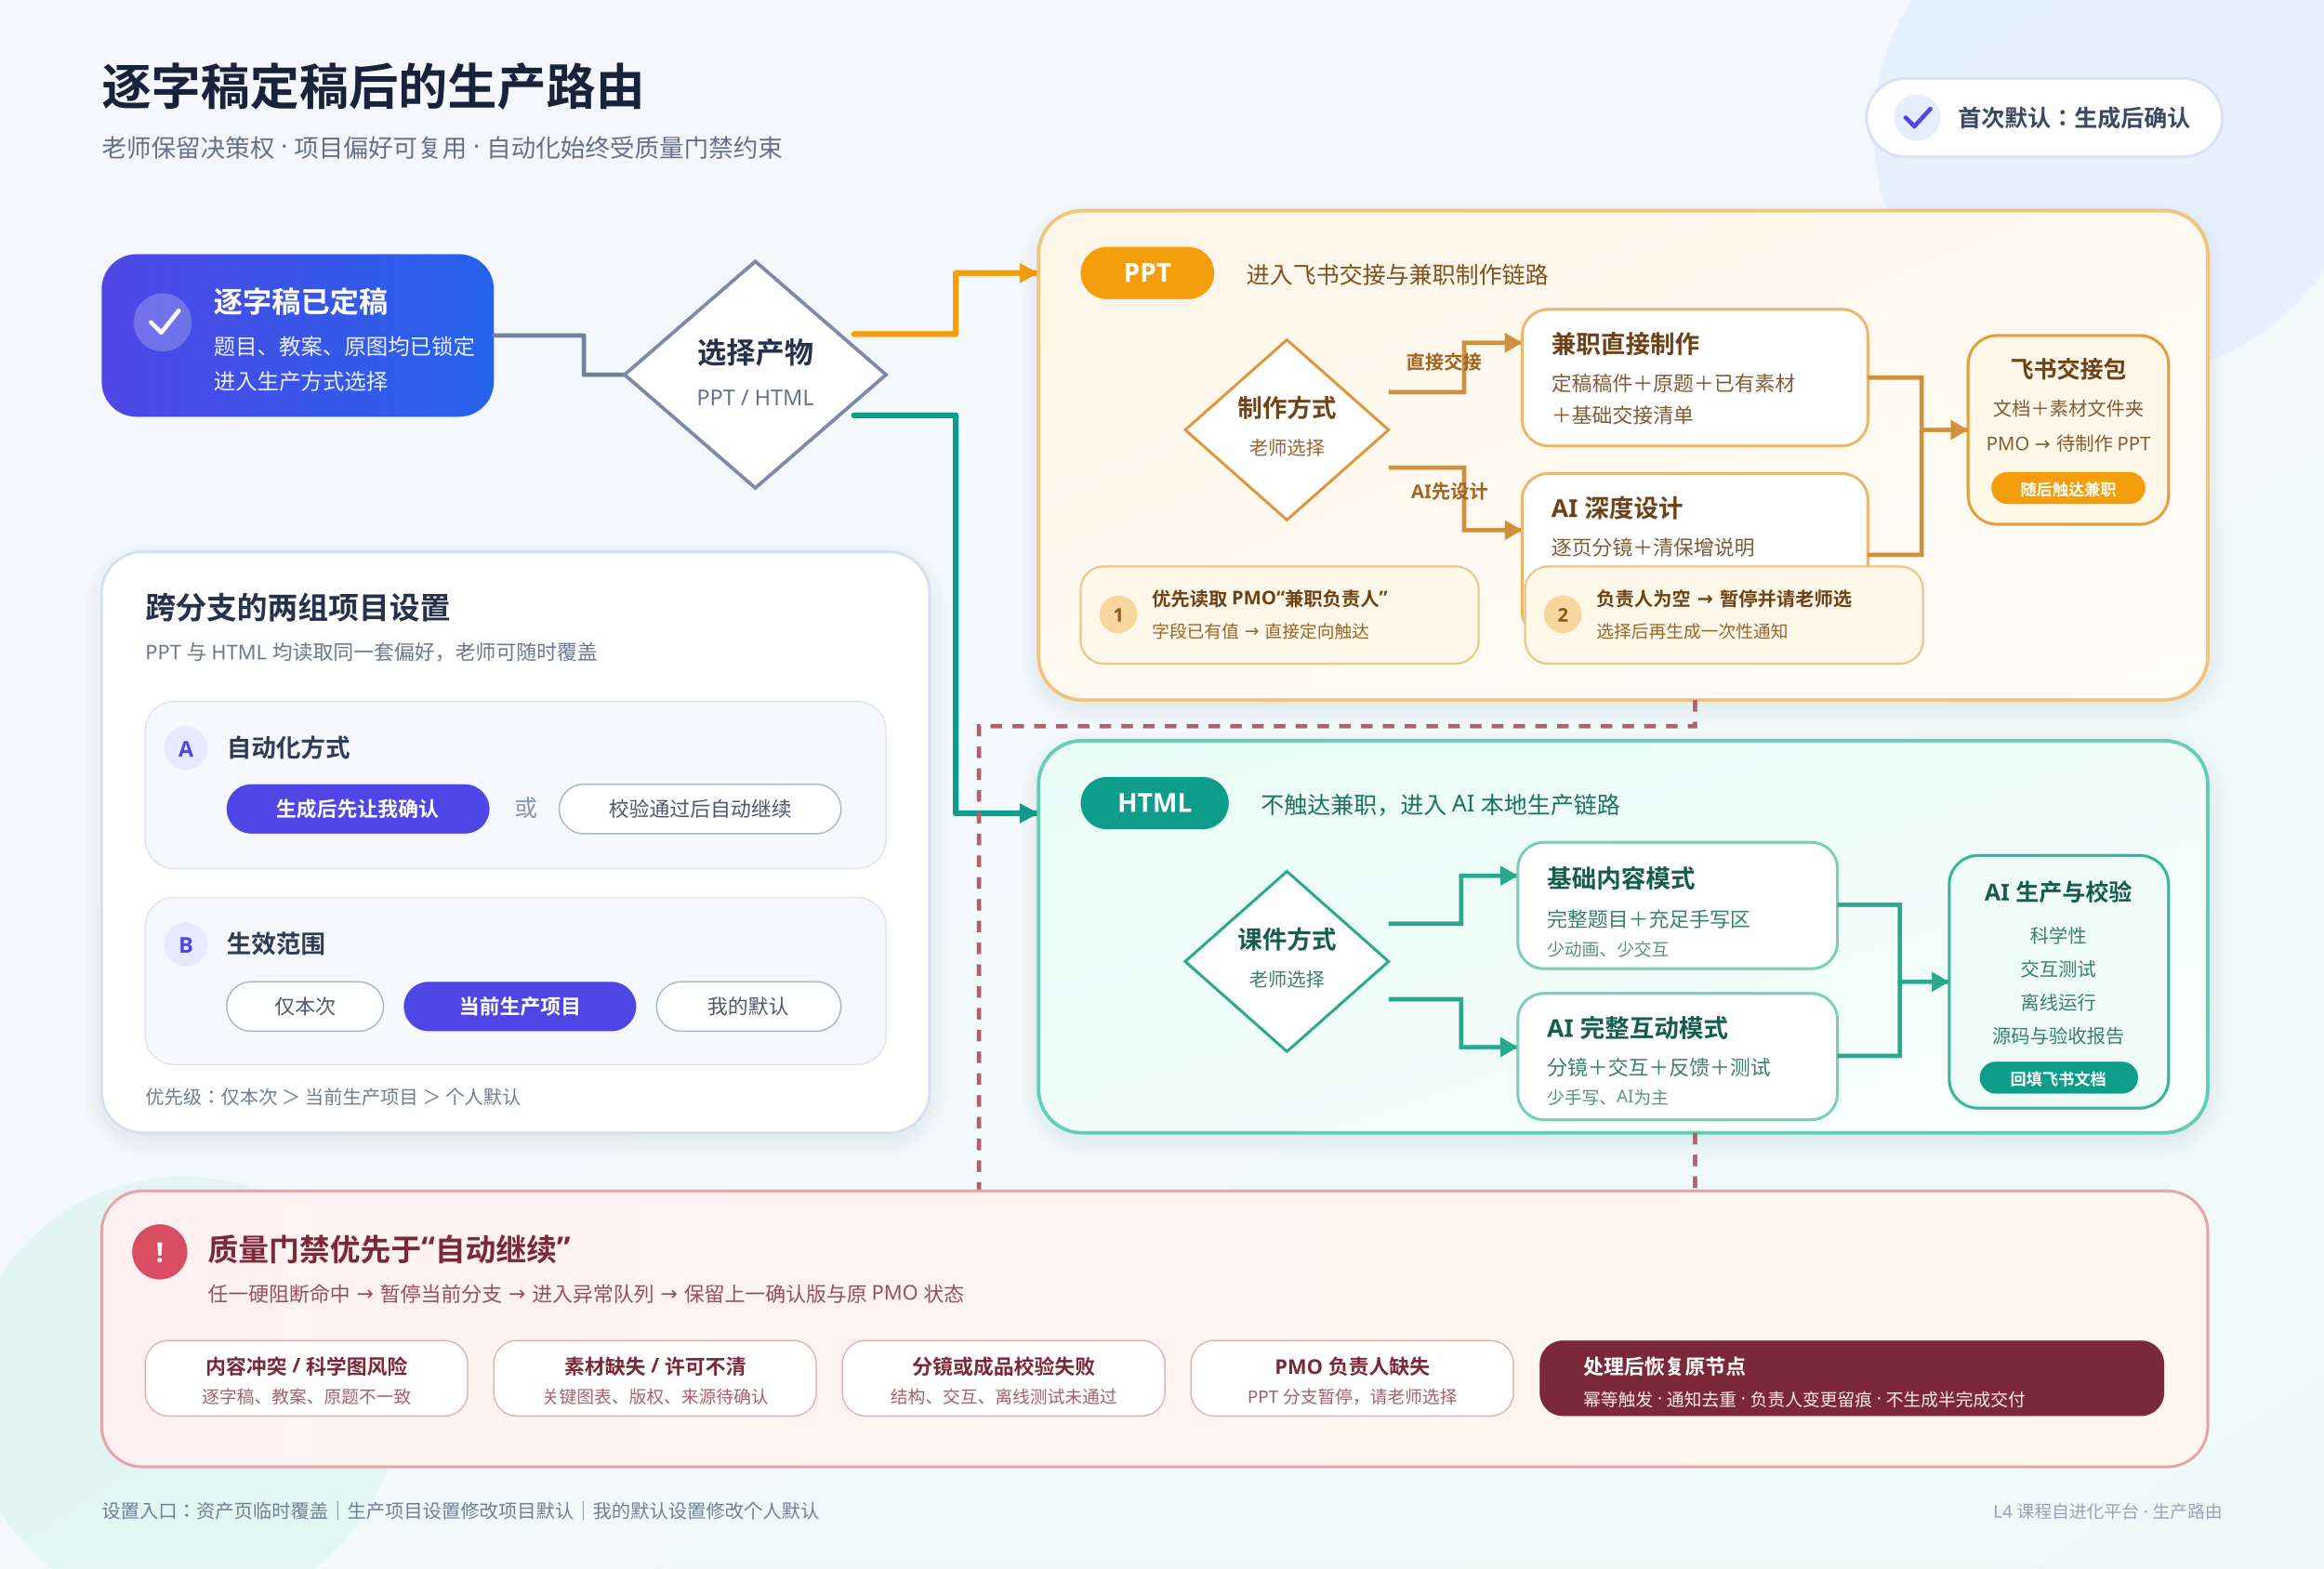
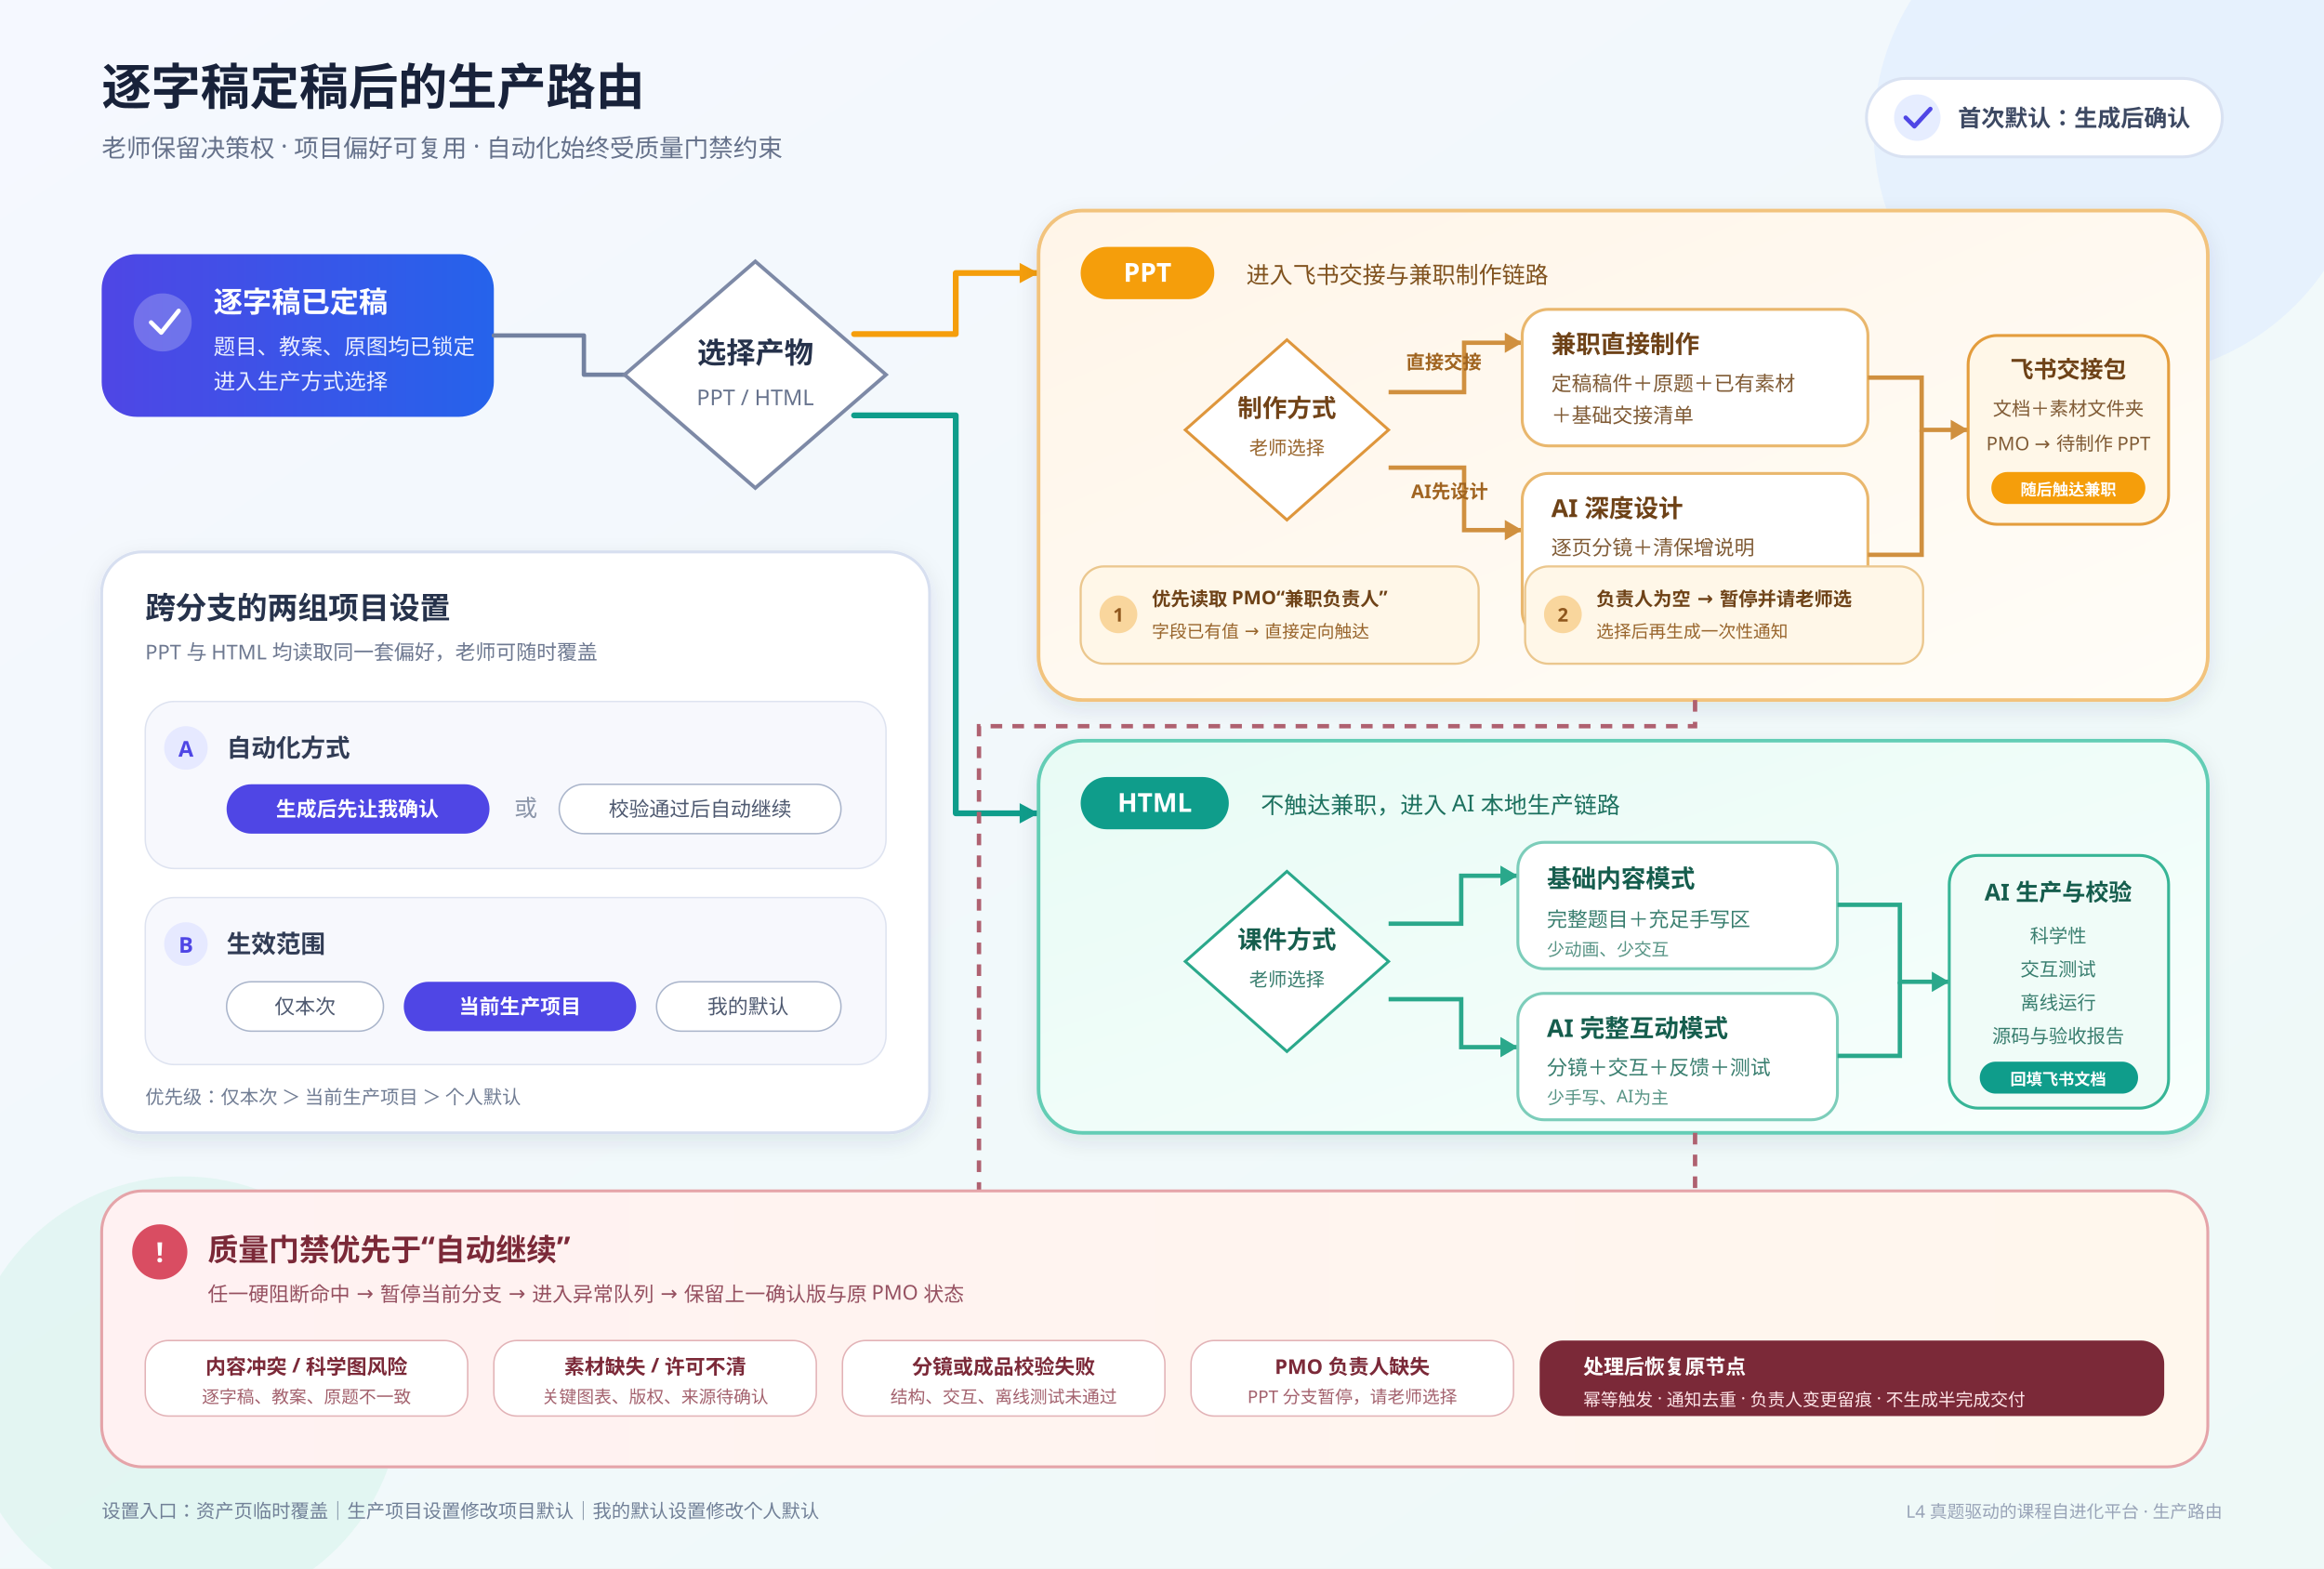
<svg xmlns="http://www.w3.org/2000/svg" viewBox="0 0 1600 1080" width="1600" height="1080" font-family="Noto Sans SC, PingFang SC, Microsoft YaHei, sans-serif">
  <defs>
    <linearGradient id="bg" x1="0" y1="0" x2="1" y2="1">
      <stop offset="0" stop-color="#F5F8FF" />
      <stop offset="1" stop-color="#EEF9F7" />
    </linearGradient>
    <linearGradient id="hero" x1="0" y1="0" x2="1" y2="0">
      <stop offset="0" stop-color="#4F46E5" />
      <stop offset="1" stop-color="#2563EB" />
    </linearGradient>
    <linearGradient id="ppt" x1="0" y1="0" x2="1" y2="1">
      <stop offset="0" stop-color="#FFF5E8" />
      <stop offset="1" stop-color="#FFFDF8" />
    </linearGradient>
    <linearGradient id="html" x1="0" y1="0" x2="1" y2="1">
      <stop offset="0" stop-color="#E8FBF5" />
      <stop offset="1" stop-color="#F8FFFD" />
    </linearGradient>
    <linearGradient id="danger" x1="0" y1="0" x2="1" y2="0">
      <stop offset="0" stop-color="#FFF1F2" />
      <stop offset="1" stop-color="#FFF7ED" />
    </linearGradient>
    <filter id="cardShadow" x="-10%" y="-10%" width="120%" height="130%">
      <feDropShadow dx="0" dy="5" stdDeviation="7" flood-color="#24324A" flood-opacity="0.10" />
    </filter>
  </defs>
  <rect x="0" y="0" width="1600" height="1080" fill="url(#bg)" />
  <circle cx="1460" cy="90" r="170" fill="#DDEBFF" opacity="0.55" />
  <circle cx="126" cy="960" r="150" fill="#D9F4EC" opacity="0.6" />
  <text x="70" y="72" font-size="34" font-weight="700" fill="#18223A">逐字稿定稿后的生产路由</text>
  <text x="70" y="108" font-size="17" fill="#65718A">老师保留决策权 · 项目偏好可复用 · 自动化始终受质量门禁约束</text>
  <rect x="1285" y="54" width="245" height="54" rx="27" fill="#FFFFFF" stroke="#D9E2F2" stroke-width="2" />
  <circle cx="1320" cy="81" r="16" fill="#E6EDFF" />
  <path d="M1312 81 L1318 87 L1329 75" fill="none" stroke="#4F46E5" stroke-width="3" stroke-linecap="round" stroke-linejoin="round" />
  <text x="1348" y="87" font-size="16" font-weight="600" fill="#3D4963">首次默认：生成后确认</text>
  <rect x="70" y="175" width="270" height="112" rx="24" fill="url(#hero)" />
  <circle cx="112" cy="222" r="20" fill="#FFFFFF" opacity="0.22" />
  <path d="M104 222 L111 229 L123 214" fill="none" stroke="#FFFFFF" stroke-width="3" stroke-linecap="round" stroke-linejoin="round" />
  <text x="147" y="215" font-size="20" font-weight="700" fill="#FFFFFF">逐字稿已定稿</text>
  <text x="147" y="244" font-size="15" fill="#E9EEFF">题目、教案、原图均已锁定</text>
  <text x="147" y="268" font-size="15" fill="#E9EEFF">进入生产方式选择</text>
  <polyline points="340,231 402,231 402,258 451,258" fill="none" stroke="#7281A0" stroke-width="3" stroke-linecap="round" stroke-linejoin="round" />
  <polygon points="451,258 439,251 439,265" fill="#7281A0" />
  <polygon points="520,180 610,258 520,336 430,258" fill="#FFFFFF" stroke="#7D89A6" stroke-width="2.5" />
  <text x="520" y="250" text-anchor="middle" font-size="20" font-weight="700" fill="#26324B">选择产物</text>
  <text x="520" y="279" text-anchor="middle" font-size="15" fill="#67738D">PPT / HTML</text>
  <polyline points="588,230 658,230 658,188 715,188" fill="none" stroke="#F59E0B" stroke-width="4" stroke-linecap="round" stroke-linejoin="round" />
  <polygon points="715,188 702,181 702,195" fill="#F59E0B" />
  <rect x="715" y="145" width="805" height="337" rx="30" fill="url(#ppt)" stroke="#F2C37D" stroke-width="2.5" filter="url(#cardShadow)" />
  <rect x="744" y="170" width="92" height="36" rx="18" fill="#F59E0B" />
  <text x="790" y="194" text-anchor="middle" font-size="18" font-weight="700" fill="#FFFFFF">PPT</text>
  <text x="858" y="195" font-size="16" fill="#80521E">进入飞书交接与兼职制作链路</text>
  <polygon points="886,234 956,296 886,358 816,296" fill="#FFFFFF" stroke="#DE963C" stroke-width="2" />
  <text x="886" y="287" text-anchor="middle" font-size="17" font-weight="700" fill="#714318">制作方式</text>
  <text x="886" y="313" text-anchor="middle" font-size="13" fill="#98652C">老师选择</text>
  <polyline points="956,270 1008,270 1008,236 1048,236" fill="none" stroke="#D0903F" stroke-width="3" />
  <polygon points="1048,236 1036,229 1036,243" fill="#D0903F" />
  <text x="994" y="254" text-anchor="middle" font-size="13" font-weight="600" fill="#A06420">直接交接</text>
  <rect x="1048" y="213" width="238" height="94" rx="18" fill="#FFFFFF" stroke="#E9B76D" stroke-width="2" />
  <text x="1068" y="243" font-size="17" font-weight="700" fill="#6E4217">兼职直接制作</text>
  <text x="1068" y="269" font-size="14" fill="#805B35">定稿稿件＋原题＋已有素材</text>
  <text x="1068" y="291" font-size="14" fill="#805B35">＋基础交接清单</text>
  <polyline points="956,322 1008,322 1008,365 1048,365" fill="none" stroke="#D0903F" stroke-width="3" />
  <polygon points="1048,365 1036,358 1036,372" fill="#D0903F" />
  <text x="998" y="343" text-anchor="middle" font-size="13" font-weight="600" fill="#A06420">AI先设计</text>
  <rect x="1048" y="326" width="238" height="113" rx="18" fill="#FFFFFF" stroke="#E9B76D" stroke-width="2" />
  <text x="1068" y="356" font-size="17" font-weight="700" fill="#6E4217">AI 深度设计</text>
  <text x="1068" y="382" font-size="14" fill="#805B35">逐页分镜＋清保增说明</text>
  <text x="1068" y="404" font-size="14" fill="#805B35">＋素材包＋制作提示</text>
  <rect x="1068" y="414" width="166" height="18" rx="9" fill="#FFF0D9" />
  <text x="1151" y="427" text-anchor="middle" font-size="11" fill="#A06420">是否审核由项目偏好决定</text>
  <polyline points="1286,260 1323,260 1323,296 1355,296" fill="none" stroke="#D0903F" stroke-width="3" />
  <polyline points="1286,382 1323,382 1323,296" fill="none" stroke="#D0903F" stroke-width="3" />
  <polygon points="1355,296 1343,289 1343,303" fill="#D0903F" />
  <rect x="1355" y="231" width="138" height="130" rx="20" fill="#FFF7E8" stroke="#E49D3D" stroke-width="2" />
  <text x="1424" y="260" text-anchor="middle" font-size="16" font-weight="700" fill="#6E4217">飞书交接包</text>
  <text x="1424" y="286" text-anchor="middle" font-size="13" fill="#805B35">文档＋素材文件夹</text>
  <text x="1424" y="310" text-anchor="middle" font-size="13" fill="#805B35">PMO → 待制作 PPT</text>
  <rect x="1371" y="325" width="106" height="22" rx="11" fill="#F59E0B" />
  <text x="1424" y="341" text-anchor="middle" font-size="11" font-weight="600" fill="#FFFFFF">随后触达兼职</text>
  <rect x="744" y="390" width="274" height="67" rx="16" fill="#FFF7E8" stroke="#EBC78E" stroke-width="1.5" />
  <circle cx="770" cy="423" r="13" fill="#F9D69D" />
  <text x="770" y="428" text-anchor="middle" font-size="13" font-weight="700" fill="#8F571D">1</text>
  <text x="793" y="417" font-size="13" font-weight="600" fill="#6E4217">优先读取 PMO“兼职负责人”</text>
  <text x="793" y="439" font-size="12" fill="#98652C">字段已有值 → 直接定向触达</text>
  <rect x="1050" y="390" width="274" height="67" rx="16" fill="#FFF7E8" stroke="#EBC78E" stroke-width="1.5" />
  <circle cx="1076" cy="423" r="13" fill="#F9D69D" />
  <text x="1076" y="428" text-anchor="middle" font-size="13" font-weight="700" fill="#8F571D">2</text>
  <text x="1099" y="417" font-size="13" font-weight="600" fill="#6E4217">负责人为空 → 暂停并请老师选</text>
  <text x="1099" y="439" font-size="12" fill="#98652C">选择后再生成一次性通知</text>
  <polyline points="588,286 658,286 658,560 715,560" fill="none" stroke="#0F9D8B" stroke-width="4" stroke-linecap="round" stroke-linejoin="round" />
  <polygon points="715,560 702,553 702,567" fill="#0F9D8B" />
  <rect x="715" y="510" width="805" height="270" rx="30" fill="url(#html)" stroke="#64CDB5" stroke-width="2.5" filter="url(#cardShadow)" />
  <rect x="744" y="535" width="102" height="36" rx="18" fill="#0F9D8B" />
  <text x="795" y="559" text-anchor="middle" font-size="18" font-weight="700" fill="#FFFFFF">HTML</text>
  <text x="868" y="560" font-size="16" fill="#1D715F">不触达兼职，进入 AI 本地生产链路</text>
  <polygon points="886,600 956,662 886,724 816,662" fill="#FFFFFF" stroke="#2AA88B" stroke-width="2" />
  <text x="886" y="653" text-anchor="middle" font-size="17" font-weight="700" fill="#155D4D">课件方式</text>
  <text x="886" y="679" text-anchor="middle" font-size="13" fill="#397E6F">老师选择</text>
  <polyline points="956,636 1006,636 1006,603 1045,603" fill="none" stroke="#2AA88B" stroke-width="3" />
  <polygon points="1045,603 1033,596 1033,610" fill="#2AA88B" />
  <rect x="1045" y="580" width="220" height="87" rx="18" fill="#FFFFFF" stroke="#7CCDBA" stroke-width="2" />
  <text x="1065" y="611" font-size="17" font-weight="700" fill="#155D4D">基础内容模式</text>
  <text x="1065" y="638" font-size="14" fill="#397E6F">完整题目＋充足手写区</text>
  <text x="1065" y="658" font-size="12" fill="#579485">少动画、少交互</text>
  <polyline points="956,688 1006,688 1006,721 1045,721" fill="none" stroke="#2AA88B" stroke-width="3" />
  <polygon points="1045,721 1033,714 1033,728" fill="#2AA88B" />
  <rect x="1045" y="684" width="220" height="87" rx="18" fill="#FFFFFF" stroke="#7CCDBA" stroke-width="2" />
  <text x="1065" y="714" font-size="17" font-weight="700" fill="#155D4D">AI 完整互动模式</text>
  <text x="1065" y="740" font-size="14" fill="#397E6F">分镜＋交互＋反馈＋测试</text>
  <text x="1065" y="760" font-size="12" fill="#579485">少手写、AI为主</text>
  <polyline points="1265,623 1308,623 1308,676 1342,676" fill="none" stroke="#2AA88B" stroke-width="3" />
  <polyline points="1265,727 1308,727 1308,676" fill="none" stroke="#2AA88B" stroke-width="3" />
  <polygon points="1342,676 1330,669 1330,683" fill="#2AA88B" />
  <rect x="1342" y="589" width="151" height="174" rx="20" fill="#F0FCF8" stroke="#37B596" stroke-width="2" />
  <text x="1417" y="620" text-anchor="middle" font-size="16" font-weight="700" fill="#155D4D">AI 生产与校验</text>
  <text x="1417" y="649" text-anchor="middle" font-size="13" fill="#397E6F">科学性</text>
  <text x="1417" y="672" text-anchor="middle" font-size="13" fill="#397E6F">交互测试</text>
  <text x="1417" y="695" text-anchor="middle" font-size="13" fill="#397E6F">离线运行</text>
  <text x="1417" y="718" text-anchor="middle" font-size="13" fill="#397E6F">源码与验收报告</text>
  <rect x="1363" y="731" width="109" height="22" rx="11" fill="#0F9D8B" />
  <text x="1417" y="747" text-anchor="middle" font-size="11" font-weight="600" fill="#FFFFFF">回填飞书文档</text>
  <rect x="70" y="380" width="570" height="400" rx="28" fill="#FFFFFF" stroke="#D7DFF0" stroke-width="2" filter="url(#cardShadow)" />
  <text x="100" y="426" font-size="21" font-weight="700" fill="#26324B">跨分支的两组项目设置</text>
  <text x="100" y="454" font-size="14" fill="#6D7890">PPT 与 HTML 均读取同一套偏好，老师可随时覆盖</text>
  <rect x="100" y="483" width="510" height="115" rx="20" fill="#F7F8FD" stroke="#DEE3F0" />
  <circle cx="128" cy="515" r="15" fill="#E6E9FF" />
  <text x="128" y="521" text-anchor="middle" font-size="15" font-weight="700" fill="#4F46E5">A</text>
  <text x="156" y="521" font-size="17" font-weight="700" fill="#313C55">自动化方式</text>
  <rect x="156" y="540" width="181" height="34" rx="17" fill="#4F46E5" />
  <text x="246" y="562" text-anchor="middle" font-size="14" font-weight="600" fill="#FFFFFF">生成后先让我确认</text>
  <text x="354" y="562" font-size="16" fill="#8B95A9">或</text>
  <rect x="385" y="540" width="194" height="34" rx="17" fill="#FFFFFF" stroke="#AAB5CB" />
  <text x="482" y="562" text-anchor="middle" font-size="14" fill="#4E5970">校验通过后自动继续</text>
  <rect x="100" y="618" width="510" height="115" rx="20" fill="#F7F8FD" stroke="#DEE3F0" />
  <circle cx="128" cy="650" r="15" fill="#E6E9FF" />
  <text x="128" y="656" text-anchor="middle" font-size="15" font-weight="700" fill="#4F46E5">B</text>
  <text x="156" y="656" font-size="17" font-weight="700" fill="#313C55">生效范围</text>
  <rect x="156" y="676" width="108" height="34" rx="17" fill="#FFFFFF" stroke="#AAB5CB" />
  <text x="210" y="698" text-anchor="middle" font-size="14" fill="#4E5970">仅本次</text>
  <rect x="278" y="676" width="160" height="34" rx="17" fill="#4F46E5" />
  <text x="358" y="698" text-anchor="middle" font-size="14" font-weight="600" fill="#FFFFFF">当前生产项目</text>
  <rect x="452" y="676" width="127" height="34" rx="17" fill="#FFFFFF" stroke="#AAB5CB" />
  <text x="515" y="698" text-anchor="middle" font-size="14" fill="#4E5970">我的默认</text>
  <text x="100" y="760" font-size="13" fill="#707C93">优先级：仅本次 ＞ 当前生产项目 ＞ 个人默认</text>
  <polyline points="1167,482 1167,500 674,500 674,829 750,829" fill="none" stroke="#AF6170" stroke-width="3" stroke-dasharray="8 7" />
  <polyline points="1167,780 1167,829 750,829" fill="none" stroke="#AF6170" stroke-width="3" stroke-dasharray="8 7" />
  <polygon points="750,829 738,822 738,836" fill="#AF6170" />
  <rect x="70" y="820" width="1450" height="190" rx="28" fill="url(#danger)" stroke="#E5A4A9" stroke-width="2" />
  <circle cx="110" cy="862" r="19" fill="#D94D62" />
  <text x="110" y="869" text-anchor="middle" font-size="19" font-weight="700" fill="#FFFFFF">!</text>
  <text x="143" y="868" font-size="21" font-weight="700" fill="#7B2938">质量门禁优先于“自动继续”</text>
  <text x="143" y="896" font-size="14" fill="#955060">任一硬阻断命中 → 暂停当前分支 → 进入异常队列 → 保留上一确认版与原 PMO 状态</text>
  <rect x="100" y="923" width="222" height="52" rx="16" fill="#FFFFFF" stroke="#E2B2B6" />
  <text x="211" y="946" text-anchor="middle" font-size="14" font-weight="600" fill="#7B2938">内容冲突 / 科学图风险</text>
  <text x="211" y="966" text-anchor="middle" font-size="12" fill="#A3616D">逐字稿、教案、原题不一致</text>
  <rect x="340" y="923" width="222" height="52" rx="16" fill="#FFFFFF" stroke="#E2B2B6" />
  <text x="451" y="946" text-anchor="middle" font-size="14" font-weight="600" fill="#7B2938">素材缺失 / 许可不清</text>
  <text x="451" y="966" text-anchor="middle" font-size="12" fill="#A3616D">关键图表、版权、来源待确认</text>
  <rect x="580" y="923" width="222" height="52" rx="16" fill="#FFFFFF" stroke="#E2B2B6" />
  <text x="691" y="946" text-anchor="middle" font-size="14" font-weight="600" fill="#7B2938">分镜或成品校验失败</text>
  <text x="691" y="966" text-anchor="middle" font-size="12" fill="#A3616D">结构、交互、离线测试未通过</text>
  <rect x="820" y="923" width="222" height="52" rx="16" fill="#FFFFFF" stroke="#E2B2B6" />
  <text x="931" y="946" text-anchor="middle" font-size="14" font-weight="600" fill="#7B2938">PMO 负责人缺失</text>
  <text x="931" y="966" text-anchor="middle" font-size="12" fill="#A3616D">PPT 分支暂停，请老师选择</text>
  <rect x="1060" y="923" width="430" height="52" rx="16" fill="#7B2938" />
  <text x="1090" y="946" font-size="14" font-weight="600" fill="#FFFFFF">处理后恢复原节点</text>
  <text x="1090" y="968" font-size="12" fill="#FFE6E9">幂等触发 · 通知去重 · 负责人变更留痕 · 不生成半完成交付</text>
  <text x="70" y="1045" font-size="13" fill="#718097">设置入口：资产页临时覆盖｜生产项目设置修改项目默认｜我的默认设置修改个人默认</text>
-   <text x="1530" y="1045" text-anchor="end" font-size="12" fill="#98A3B7">L4 课程自进化平台 · 生产路由</text>
+   <text x="1530" y="1045" text-anchor="end" font-size="12" fill="#98A3B7">L4 真题驱动的课程自进化平台 · 生产路由</text>
</svg>
